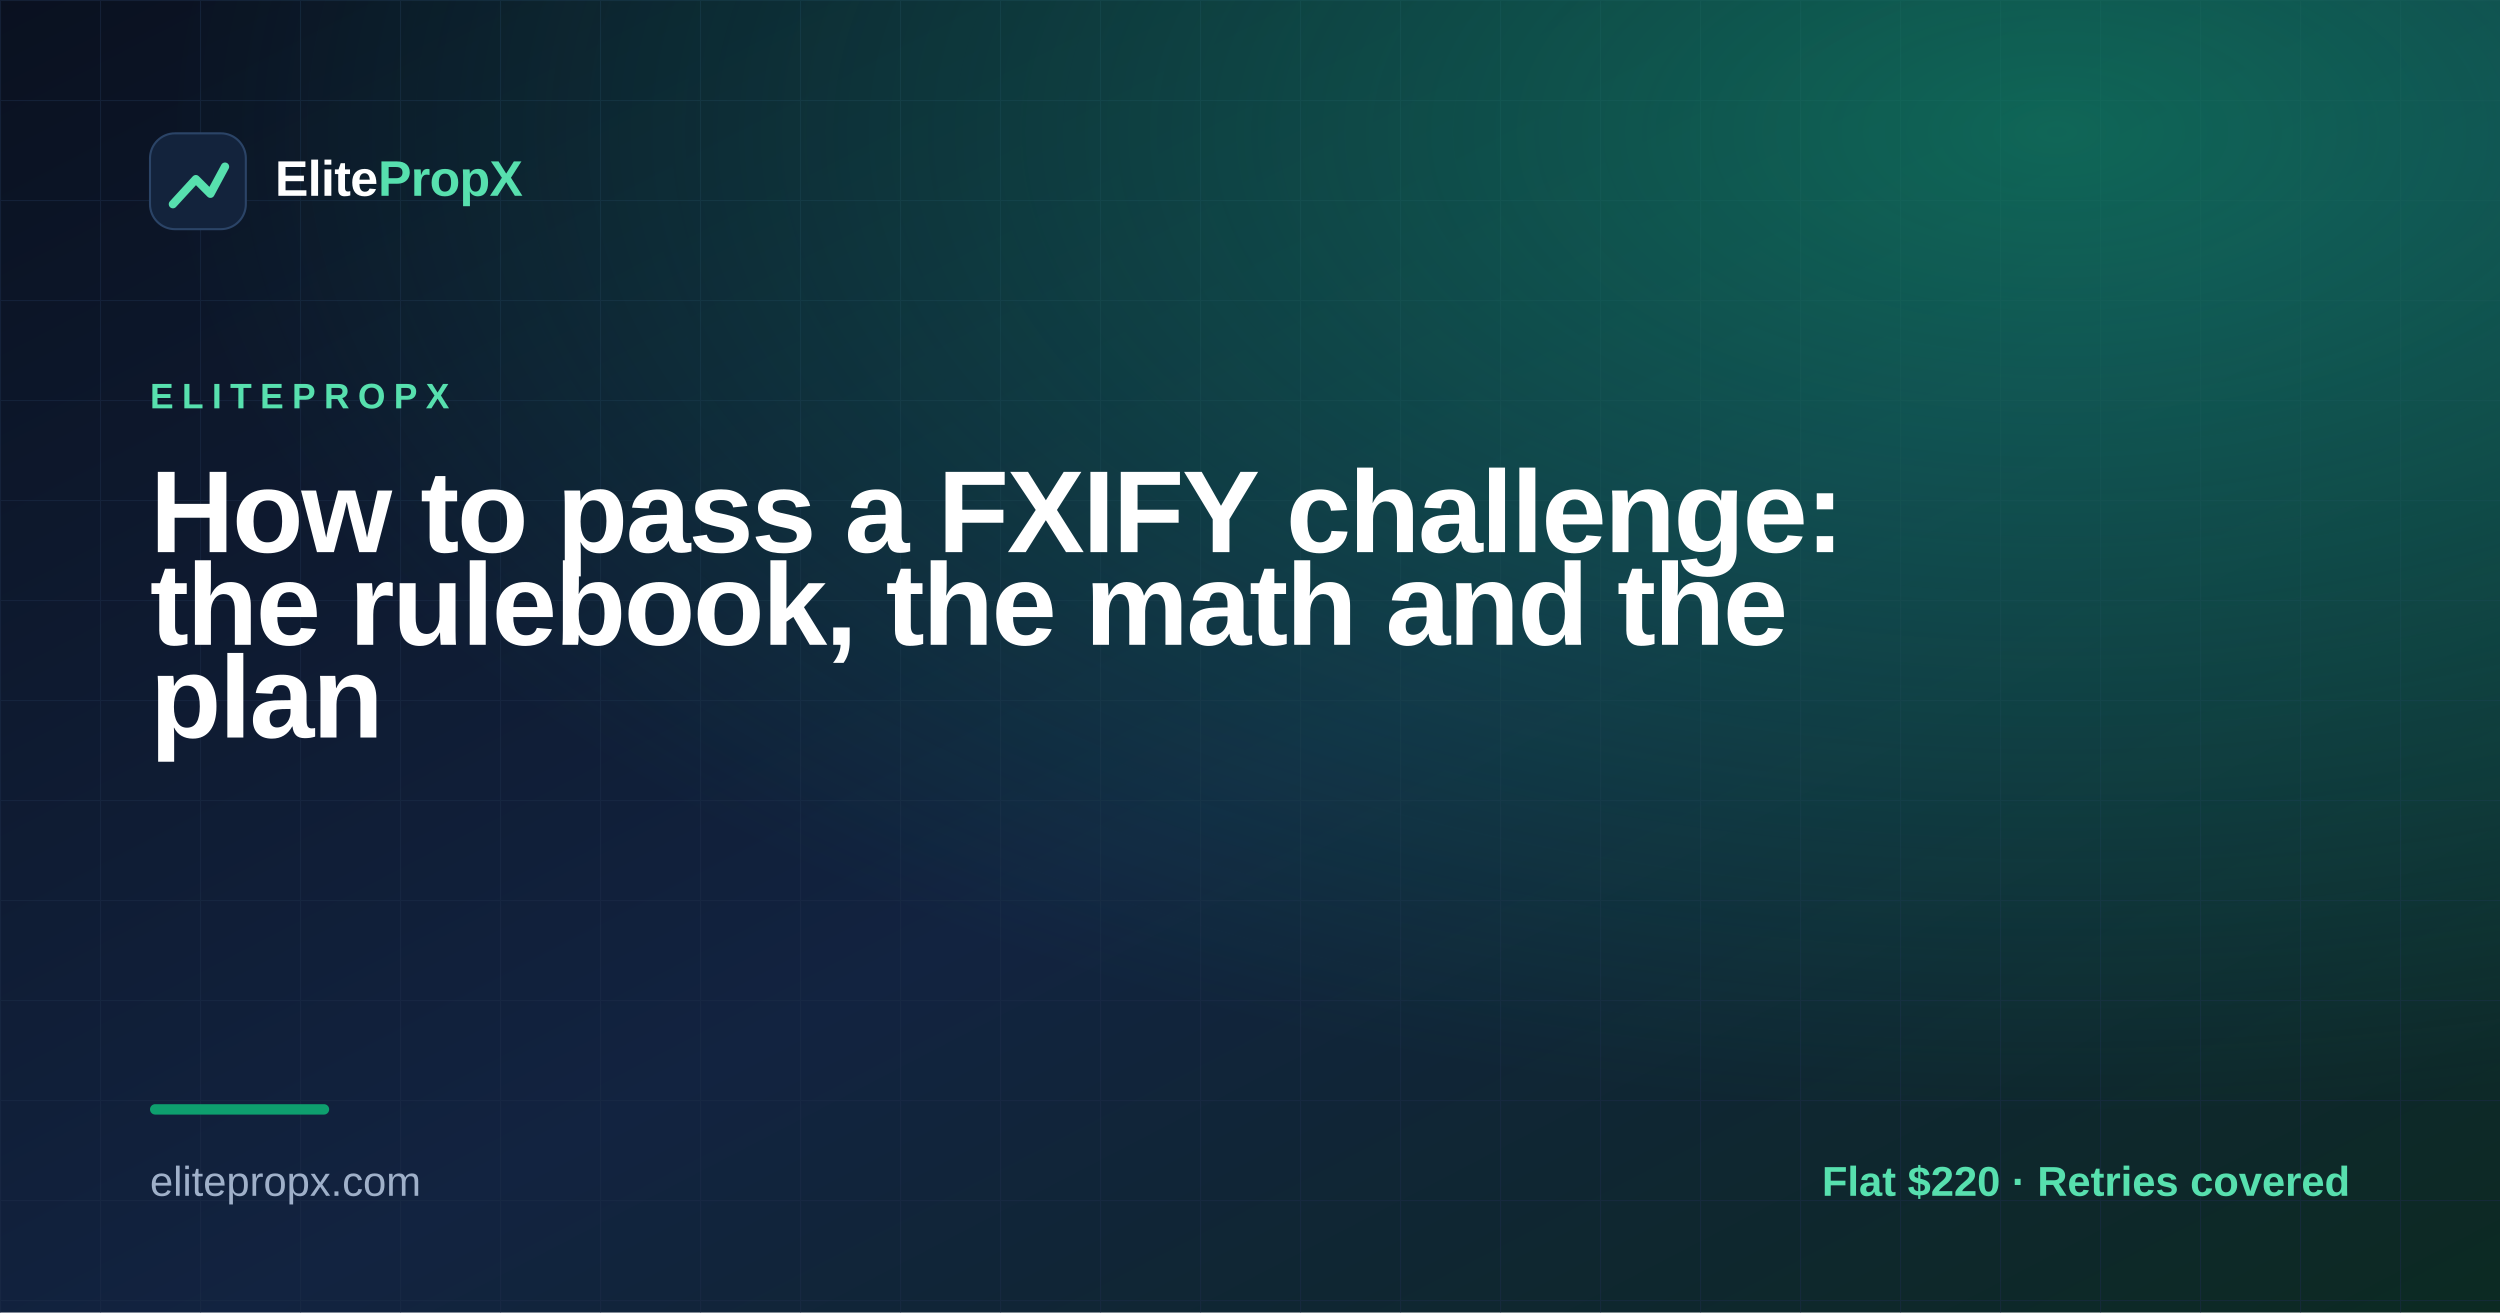
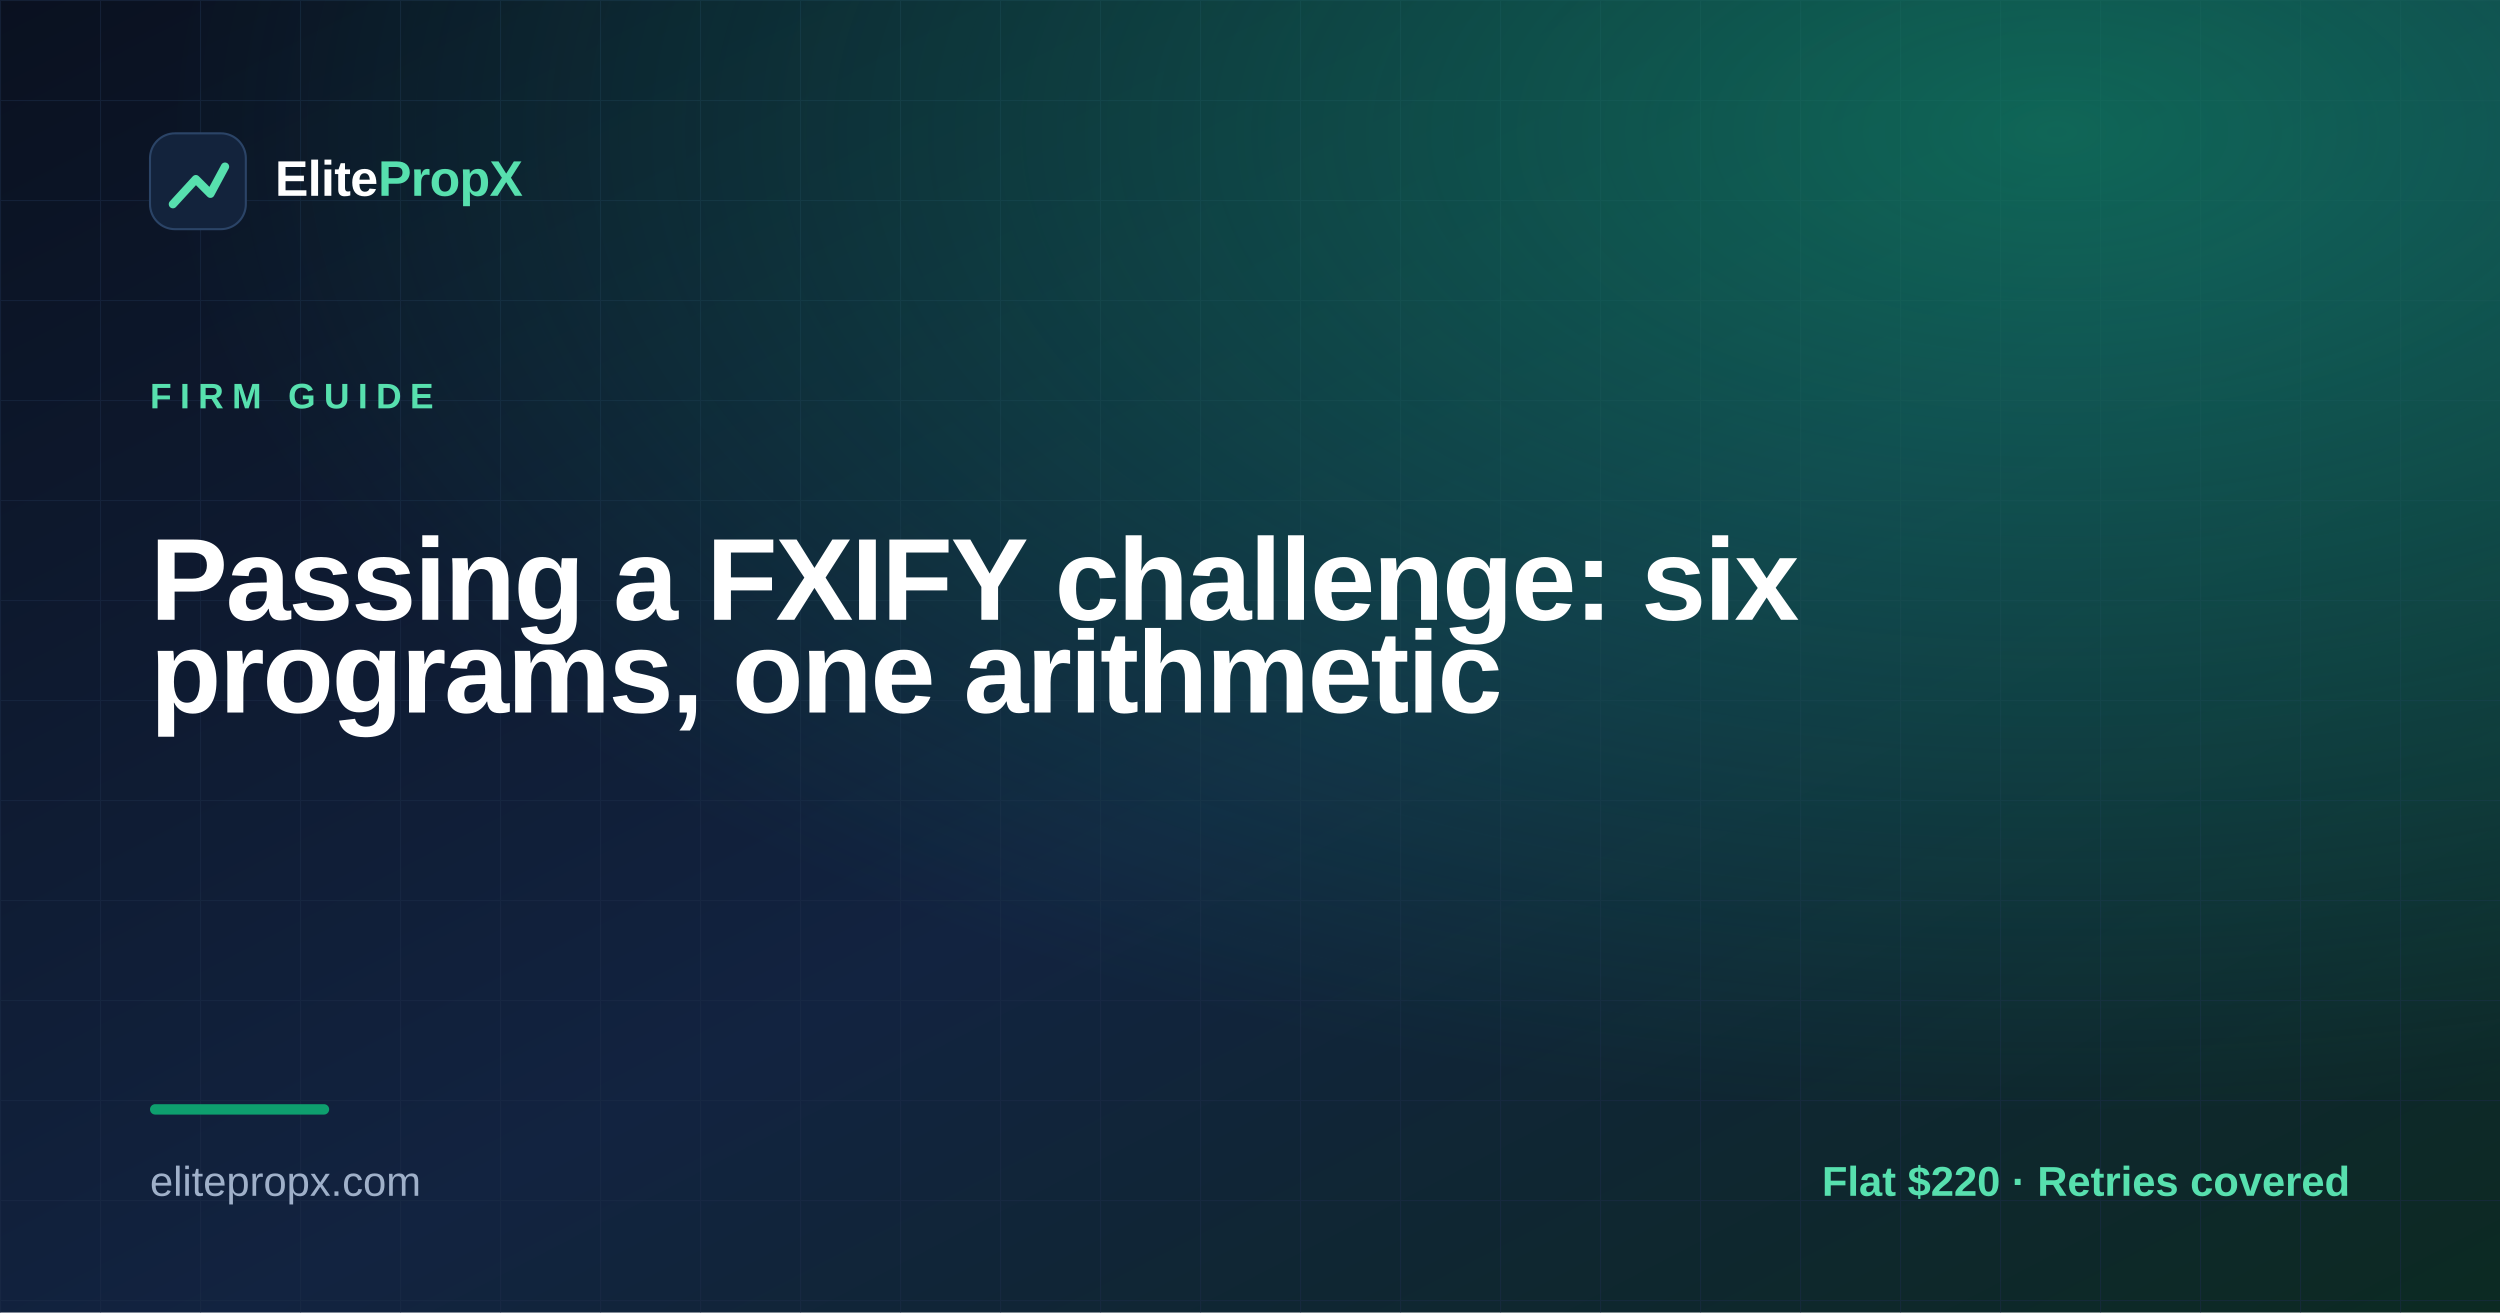
- <svg xmlns="http://www.w3.org/2000/svg" width="1200" height="630" viewBox="0 0 1200 630" role="img" aria-label="How to pass a FXIFY challenge: the rulebook, the math and the plan" font-family="Arial, Helvetica, 'Segoe UI', sans-serif">
+ <svg xmlns="http://www.w3.org/2000/svg" width="1200" height="630" viewBox="0 0 1200 630" role="img" aria-label="Passing a FXIFY challenge: six programs, one arithmetic" font-family="Arial, Helvetica, 'Segoe UI', sans-serif">
  <defs>
    <linearGradient id="bg" x1="0" y1="0" x2="1" y2="1">
      <stop offset="0" stop-color="#0a1120" />
      <stop offset="0.55" stop-color="#122340" />
      <stop offset="1" stop-color="#0c2a22" />
    </linearGradient>
    <radialGradient id="glow" cx="0.82" cy="0.1" r="0.75">
      <stop offset="0" stop-color="#0e9f6e" stop-opacity="0.55" />
      <stop offset="1" stop-color="#0e9f6e" stop-opacity="0" />
    </radialGradient>
    <pattern id="ogg" width="48" height="48" patternUnits="userSpaceOnUse">
      <path d="M 48 0 L 0 0 0 48" fill="none" stroke="#1b2c47" stroke-width="1" />
    </pattern>
  </defs>
  <rect width="1200" height="630" fill="url(#bg)" />
  <rect width="1200" height="630" fill="url(#ogg)" opacity="0.55" />
  <rect width="1200" height="630" fill="url(#glow)" />
  <g transform="translate(72,64)">
    <rect width="46" height="46" rx="12" fill="#13233c" stroke="#2b4467" />
    <path d="M11 34 L22 22 L29 29 L36 16" fill="none" stroke="#57e0ae" stroke-width="4" stroke-linecap="round" stroke-linejoin="round" />
  </g>
  <text x="132" y="94" font-family="Arial, Helvetica, 'Segoe UI', sans-serif" font-size="24" font-weight="800" fill="#ffffff" letter-spacing="-0.3">Elite<tspan fill="#57e0ae">PropX</tspan>
  </text>
-   <text x="72" y="196" font-family="Arial, Helvetica, 'Segoe UI', sans-serif" font-size="17" font-weight="800" fill="#57e0ae" letter-spacing="4">ELITEPROPX</text>
-   <text x="72" y="265.04" font-family="Arial, Helvetica, 'Segoe UI', sans-serif" font-size="56" font-weight="800" fill="#ffffff" letter-spacing="-1">How to pass a FXIFY challenge:</text>
-   <text x="72" y="309.52" font-family="Arial, Helvetica, 'Segoe UI', sans-serif" font-size="56" font-weight="800" fill="#ffffff" letter-spacing="-1">the rulebook, the math and the</text>
-   <text x="72" y="354" font-family="Arial, Helvetica, 'Segoe UI', sans-serif" font-size="56" font-weight="800" fill="#ffffff" letter-spacing="-1">plan</text>
+   <text x="72" y="196" font-family="Arial, Helvetica, 'Segoe UI', sans-serif" font-size="17" font-weight="800" fill="#57e0ae" letter-spacing="4">FIRM GUIDE</text>
+   <text x="72" y="297.52" font-family="Arial, Helvetica, 'Segoe UI', sans-serif" font-size="56" font-weight="800" fill="#ffffff" letter-spacing="-1">Passing a FXIFY challenge: six</text>
+   <text x="72" y="342" font-family="Arial, Helvetica, 'Segoe UI', sans-serif" font-size="56" font-weight="800" fill="#ffffff" letter-spacing="-1">programs, one arithmetic</text>
  <rect x="72" y="530" width="86" height="5" rx="2.5" fill="#0e9f6e" />
  <text x="72" y="574" font-family="Arial, Helvetica, 'Segoe UI', sans-serif" font-size="20" fill="#9fb0c9">elitepropx.com</text>
  <text x="1128" y="574" font-family="Arial, Helvetica, 'Segoe UI', sans-serif" font-size="20" font-weight="700" fill="#57e0ae" text-anchor="end">Flat $220 · Retries covered</text>
</svg>
